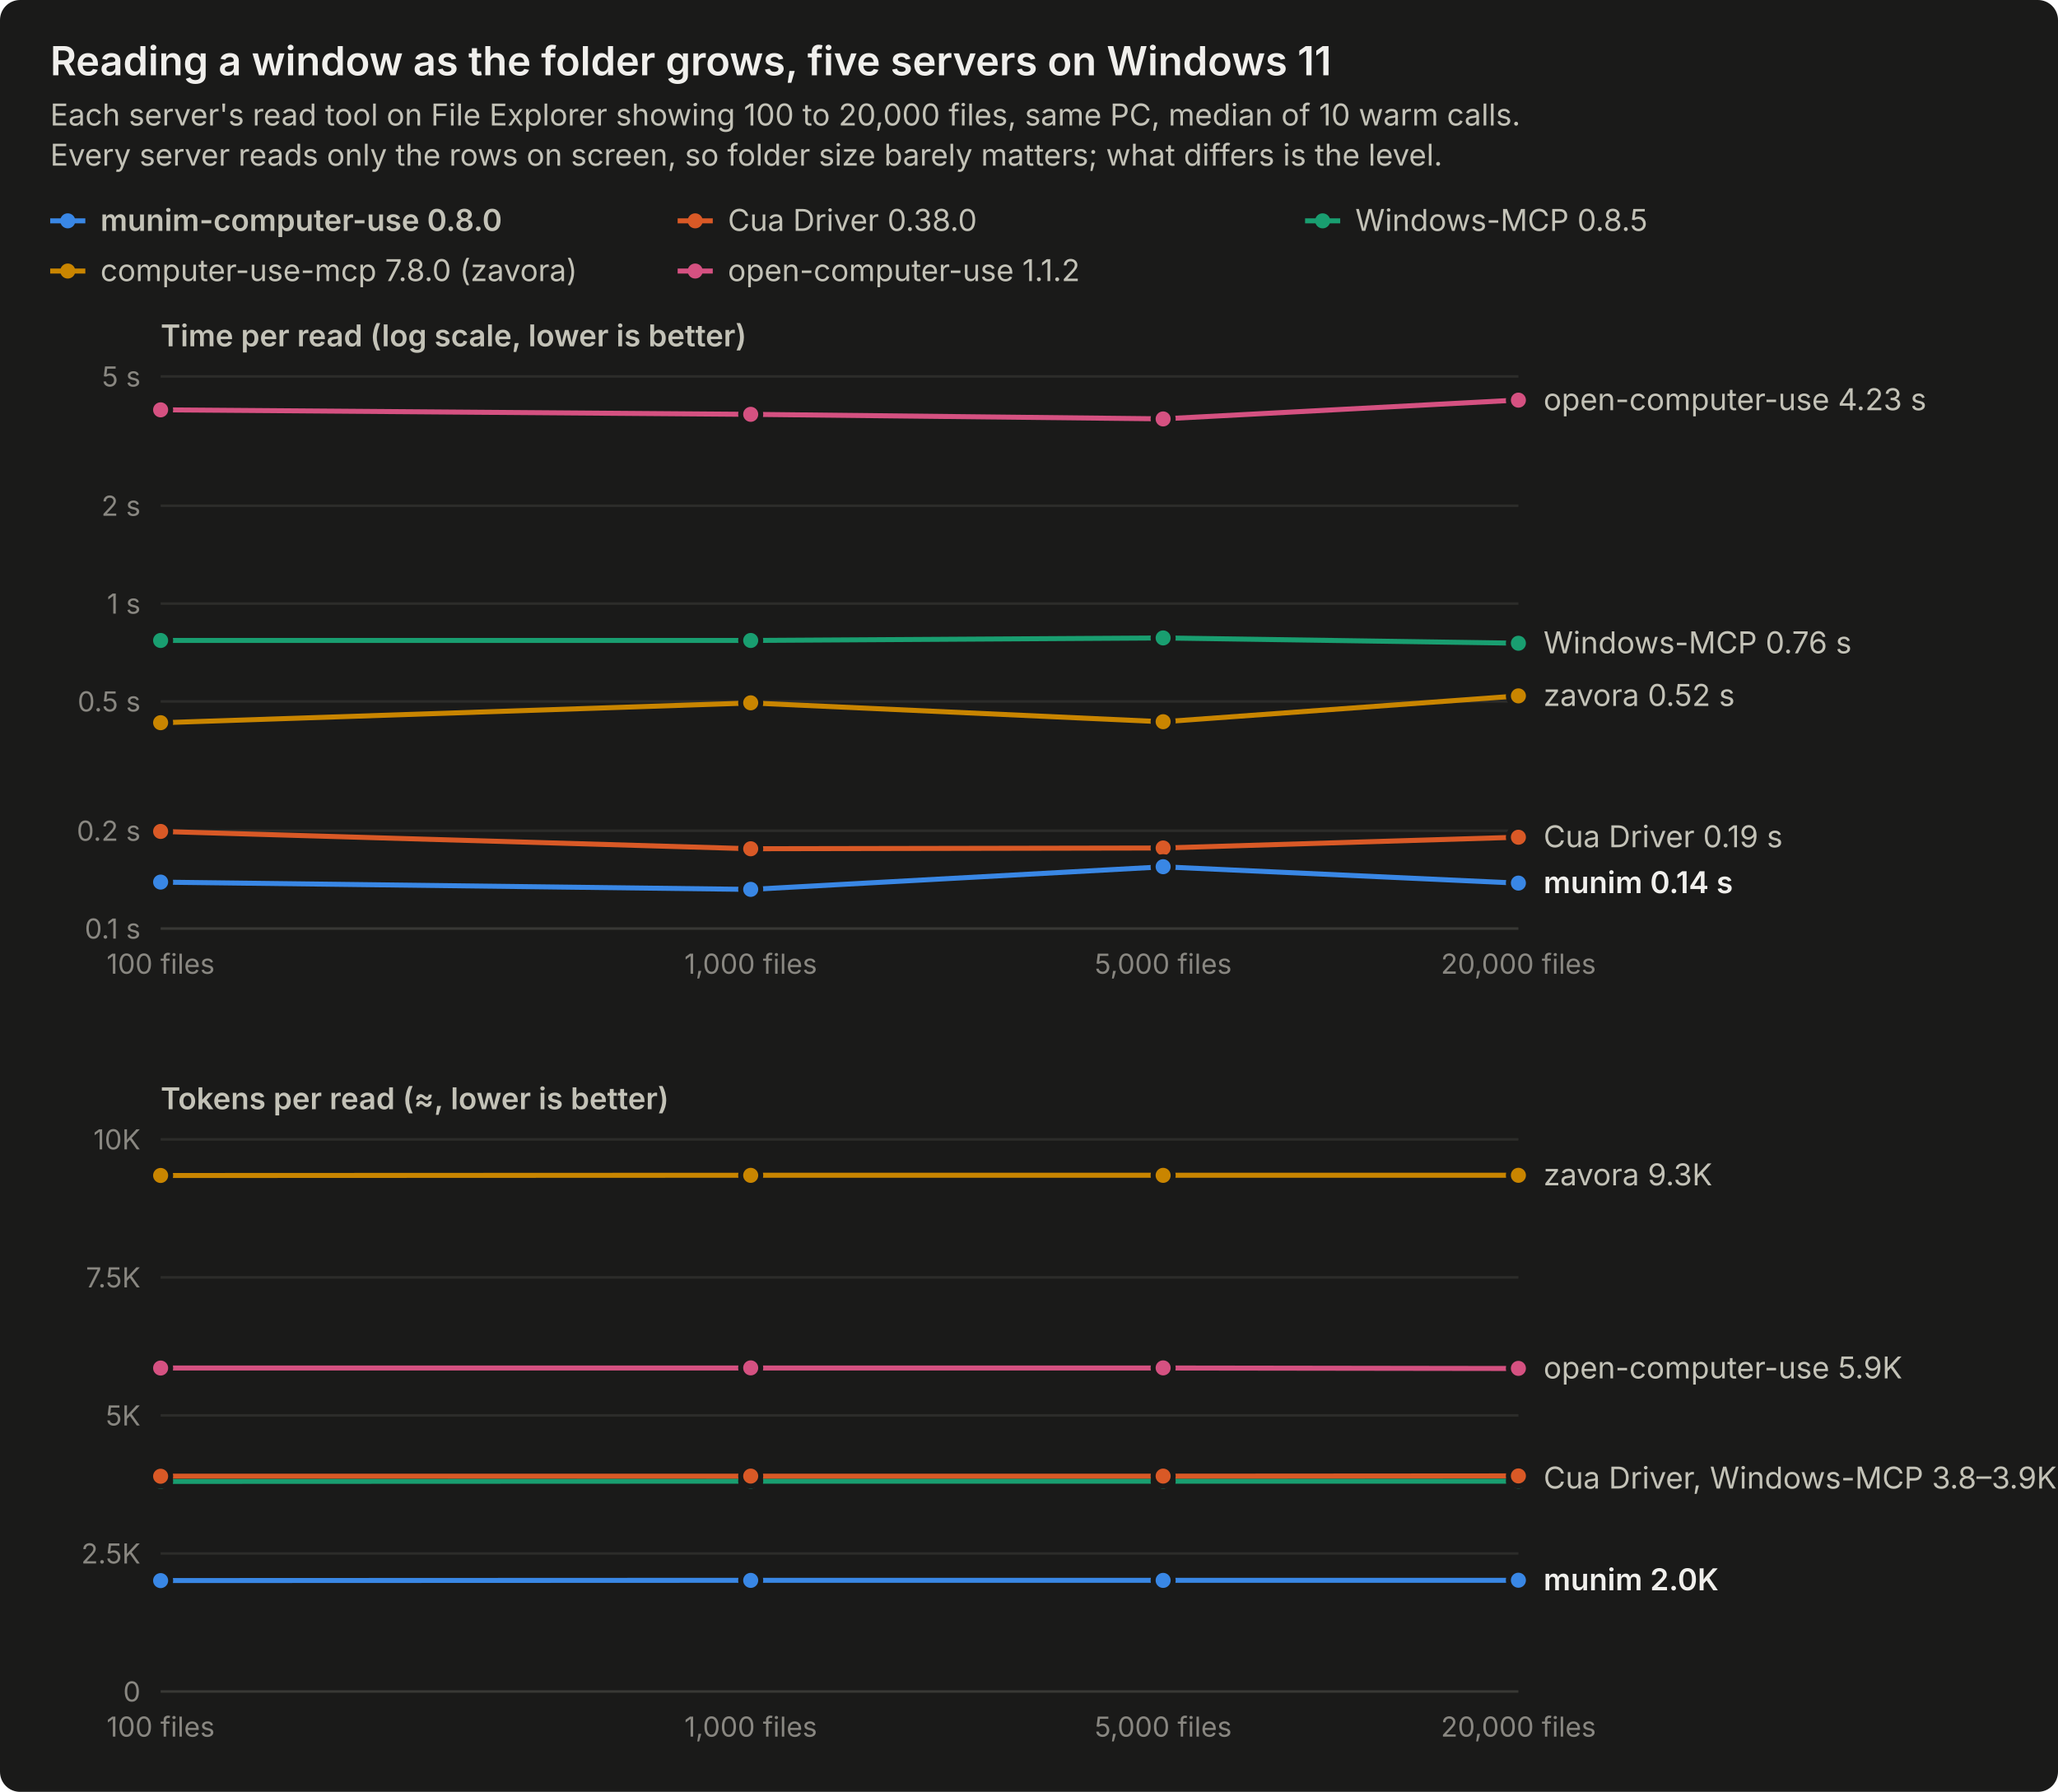
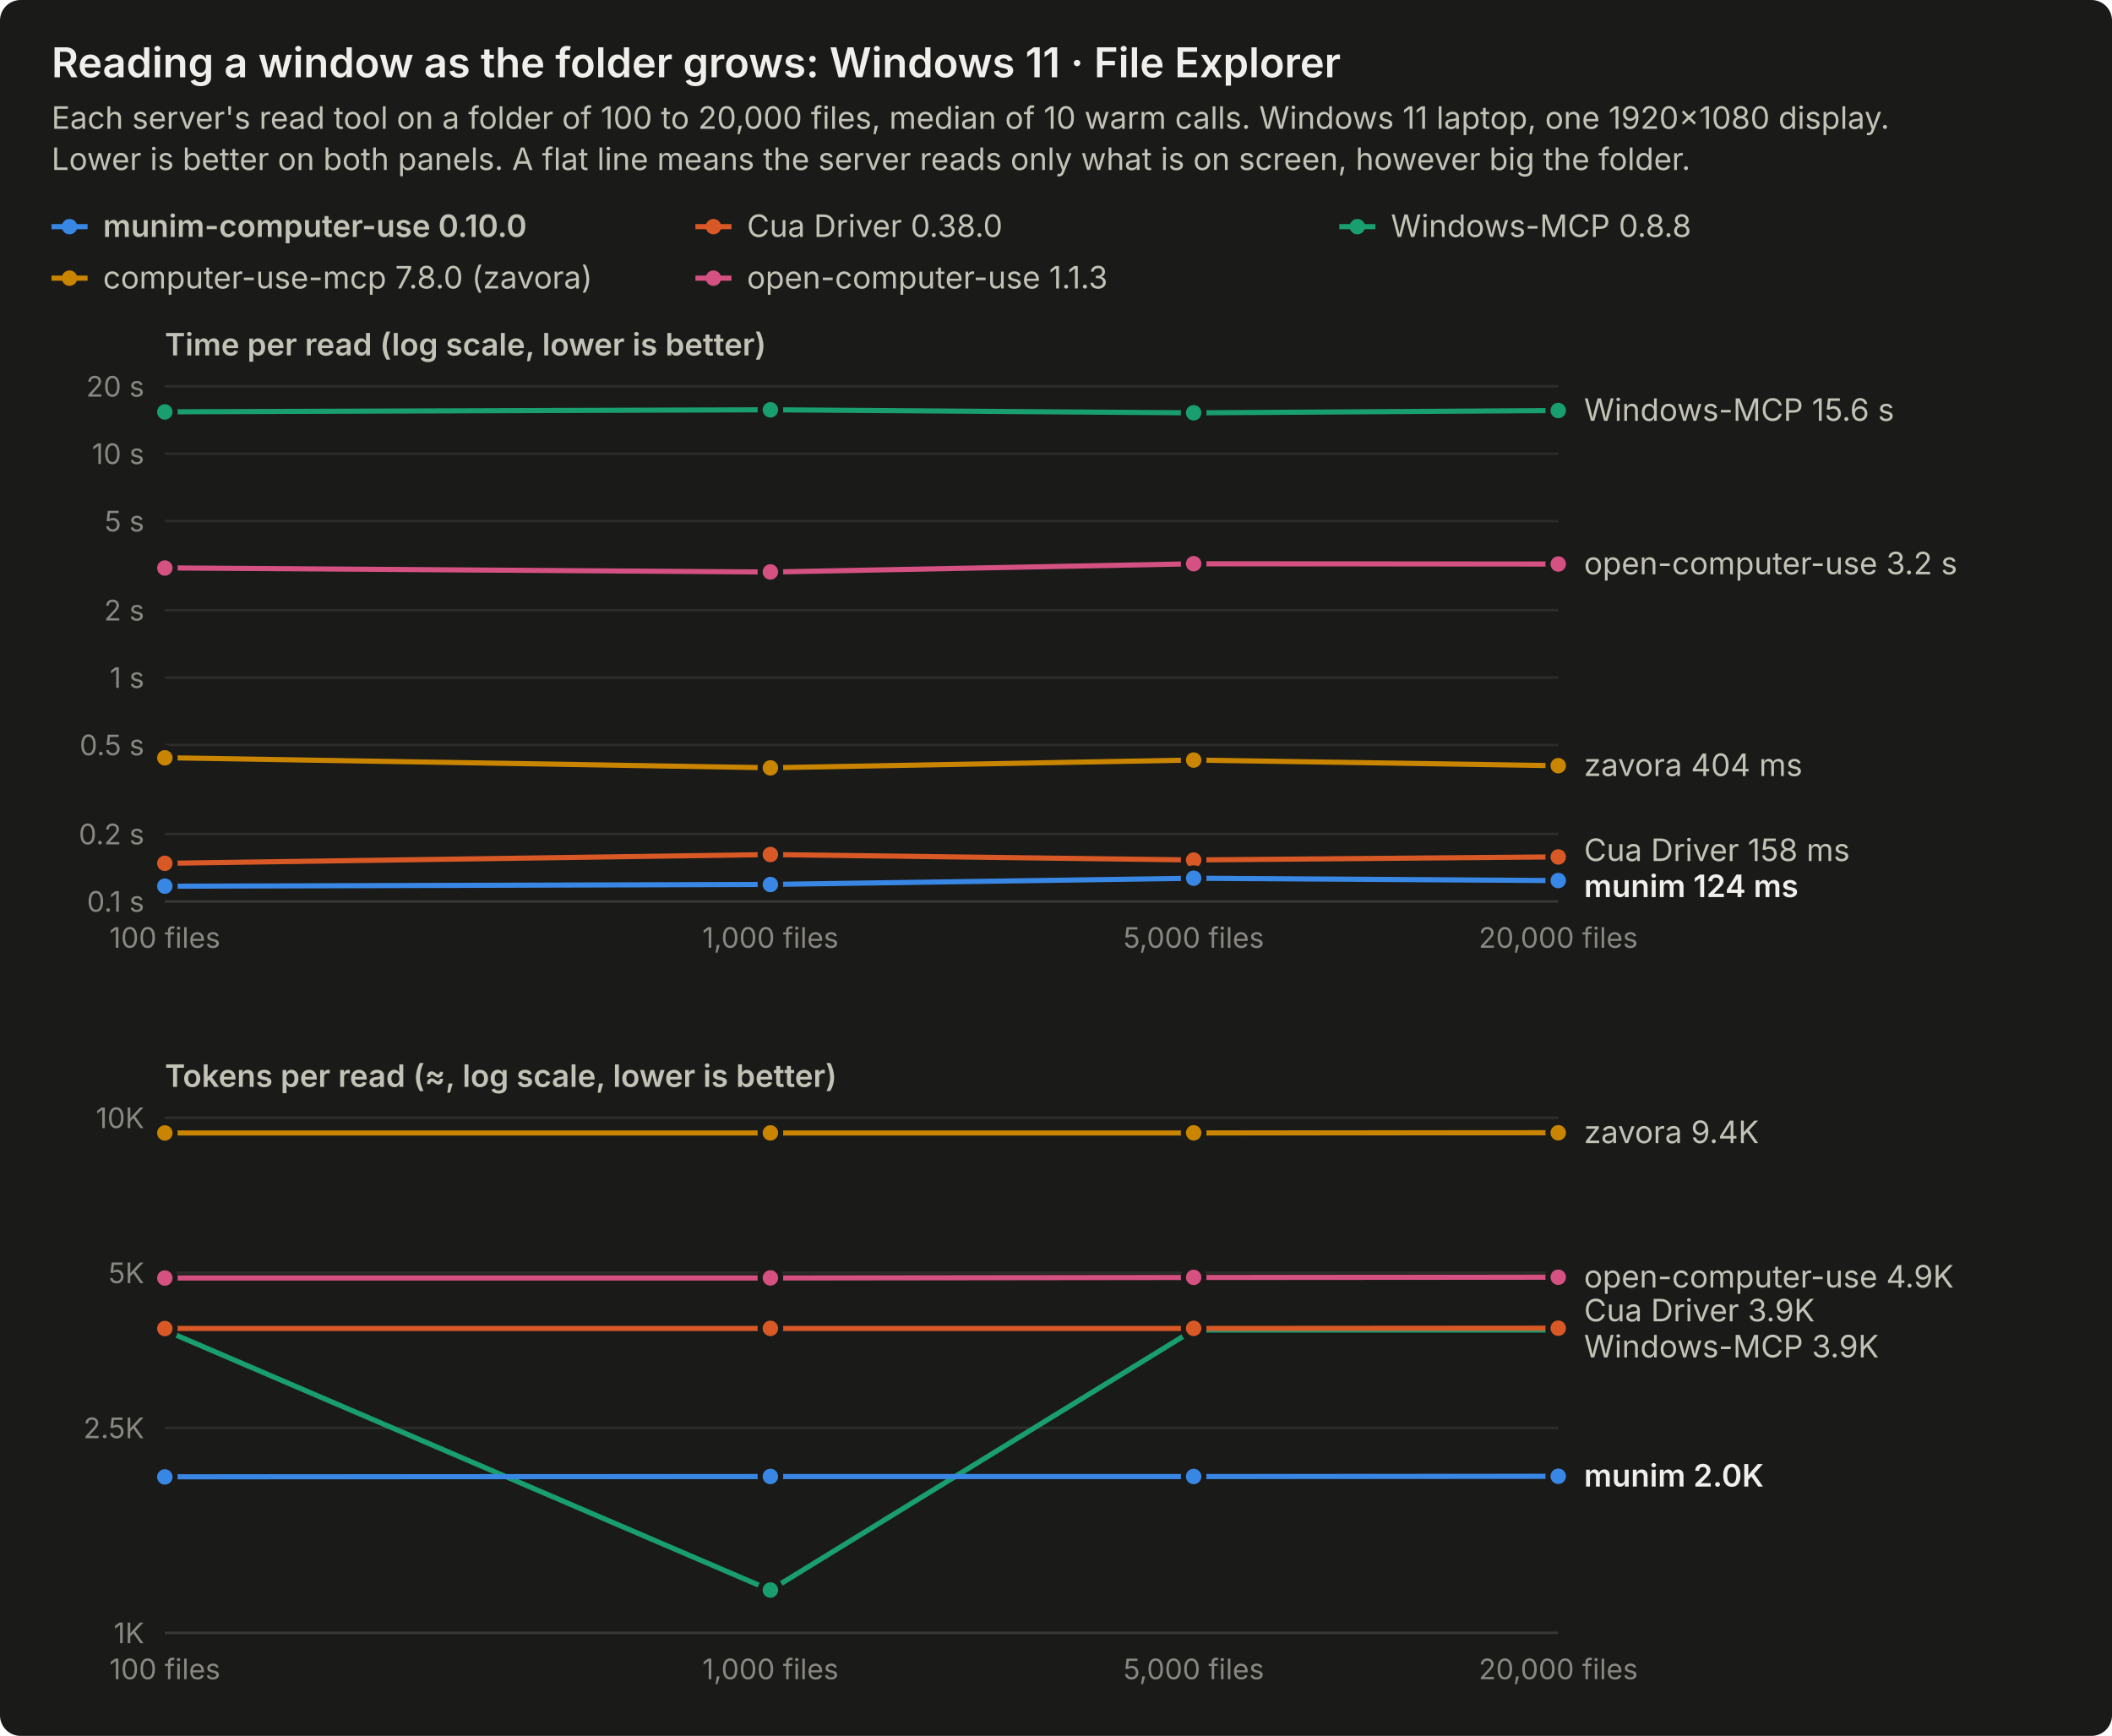
- <svg xmlns="http://www.w3.org/2000/svg" width="820" height="714" viewBox="0 0 820 714" role="img" aria-labelledby="t d" font-family="system-ui, -apple-system, 'Segoe UI', sans-serif">
-   <rect width="820" height="714" rx="8" fill="#1a1a19" />
-   <text x="20" y="30" fill="#f0efec" font-size="16" font-weight="600" text-anchor="start">Reading a window as the folder grows, five servers on Windows 11</text>
-   <text x="20" y="50" fill="#c3c2b7" font-size="12" font-weight="400" text-anchor="start">Each server's read tool on File Explorer showing 100 to 20,000 files, same PC, median of 10 warm calls.</text>
-   <text x="20" y="66" fill="#c3c2b7" font-size="12" font-weight="400" text-anchor="start">Every server reads only the rows on screen, so folder size barely matters; what differs is the level.</text>
+ <svg xmlns="http://www.w3.org/2000/svg" width="820" height="674" viewBox="0 0 820 674" role="img" aria-labelledby="t d" font-family="system-ui, -apple-system, 'Segoe UI', sans-serif">
+   <rect width="820" height="674" rx="8" fill="#1a1a19" />
+   <text x="20" y="30" fill="#f0efec" font-size="16" font-weight="600" text-anchor="start">Reading a window as the folder grows: Windows 11 · File Explorer</text>
+   <text x="20" y="50" fill="#c3c2b7" font-size="12" font-weight="400" text-anchor="start">Each server's read tool on a folder of 100 to 20,000 files, median of 10 warm calls. Windows 11 laptop, one 1920×1080 display.</text>
+   <text x="20" y="66" fill="#c3c2b7" font-size="12" font-weight="400" text-anchor="start">Lower is better on both panels. A flat line means the server reads only what is on screen, however big the folder.</text>
  <line x1="20" x2="34" y1="88" y2="88" stroke="#3987e5" stroke-width="2" />
  <circle cx="27" cy="88" r="3" fill="#3987e5" />
-   <text x="40" y="92" fill="#c3c2b7" font-size="12" font-weight="600" text-anchor="start">munim-computer-use 0.8.0</text>
+   <text x="40" y="92" fill="#c3c2b7" font-size="12" font-weight="600" text-anchor="start">munim-computer-use 0.10.0</text>
  <line x1="270" x2="284" y1="88" y2="88" stroke="#d95926" stroke-width="2" />
  <circle cx="277" cy="88" r="3" fill="#d95926" />
  <text x="290" y="92" fill="#c3c2b7" font-size="12" font-weight="400" text-anchor="start">Cua Driver 0.38.0</text>
  <line x1="520" x2="534" y1="88" y2="88" stroke="#199e70" stroke-width="2" />
  <circle cx="527" cy="88" r="3" fill="#199e70" />
-   <text x="540" y="92" fill="#c3c2b7" font-size="12" font-weight="400" text-anchor="start">Windows-MCP 0.8.5</text>
+   <text x="540" y="92" fill="#c3c2b7" font-size="12" font-weight="400" text-anchor="start">Windows-MCP 0.8.8</text>
  <line x1="20" x2="34" y1="108" y2="108" stroke="#c98500" stroke-width="2" />
  <circle cx="27" cy="108" r="3" fill="#c98500" />
  <text x="40" y="112" fill="#c3c2b7" font-size="12" font-weight="400" text-anchor="start">computer-use-mcp 7.8.0 (zavora)</text>
  <line x1="270" x2="284" y1="108" y2="108" stroke="#d55181" stroke-width="2" />
  <circle cx="277" cy="108" r="3" fill="#d55181" />
-   <text x="290" y="112" fill="#c3c2b7" font-size="12" font-weight="400" text-anchor="start">open-computer-use 1.1.2</text>
+   <text x="290" y="112" fill="#c3c2b7" font-size="12" font-weight="400" text-anchor="start">open-computer-use 1.1.3</text>
  <text x="64" y="138" fill="#c3c2b7" font-size="12" font-weight="600" text-anchor="start">Time per read (log scale, lower is better)</text>
-   <line x1="64" x2="605" y1="370" y2="370" stroke="#383835" stroke-width="1" />
-   <text x="56" y="374" fill="#898781" font-size="11" font-weight="400" text-anchor="end">0.1 s</text>
-   <line x1="64" x2="605" y1="331.02" y2="331.02" stroke="#2c2c2a" stroke-width="1" />
-   <text x="56" y="335.02" fill="#898781" font-size="11" font-weight="400" text-anchor="end">0.2 s</text>
-   <line x1="64" x2="605" y1="279.49" y2="279.49" stroke="#2c2c2a" stroke-width="1" />
-   <text x="56" y="283.49" fill="#898781" font-size="11" font-weight="400" text-anchor="end">0.5 s</text>
-   <line x1="64" x2="605" y1="240.51" y2="240.51" stroke="#2c2c2a" stroke-width="1" />
-   <text x="56" y="244.51" fill="#898781" font-size="11" font-weight="400" text-anchor="end">1 s</text>
-   <line x1="64" x2="605" y1="201.529" y2="201.529" stroke="#2c2c2a" stroke-width="1" />
-   <text x="56" y="205.529" fill="#898781" font-size="11" font-weight="400" text-anchor="end">2 s</text>
+   <line x1="64" x2="605" y1="350" y2="350" stroke="#383835" stroke-width="1" />
+   <text x="56" y="354" fill="#898781" font-size="11" font-weight="400" text-anchor="end">0.1 s</text>
+   <line x1="64" x2="605" y1="323.835" y2="323.835" stroke="#2c2c2a" stroke-width="1" />
+   <text x="56" y="327.835" fill="#898781" font-size="11" font-weight="400" text-anchor="end">0.2 s</text>
+   <line x1="64" x2="605" y1="289.247" y2="289.247" stroke="#2c2c2a" stroke-width="1" />
+   <text x="56" y="293.247" fill="#898781" font-size="11" font-weight="400" text-anchor="end">0.5 s</text>
+   <line x1="64" x2="605" y1="263.082" y2="263.082" stroke="#2c2c2a" stroke-width="1" />
+   <text x="56" y="267.082" fill="#898781" font-size="11" font-weight="400" text-anchor="end">1 s</text>
+   <line x1="64" x2="605" y1="236.918" y2="236.918" stroke="#2c2c2a" stroke-width="1" />
+   <text x="56" y="240.918" fill="#898781" font-size="11" font-weight="400" text-anchor="end">2 s</text>
+   <line x1="64" x2="605" y1="202.33" y2="202.33" stroke="#2c2c2a" stroke-width="1" />
+   <text x="56" y="206.33" fill="#898781" font-size="11" font-weight="400" text-anchor="end">5 s</text>
+   <line x1="64" x2="605" y1="176.165" y2="176.165" stroke="#2c2c2a" stroke-width="1" />
+   <text x="56" y="180.165" fill="#898781" font-size="11" font-weight="400" text-anchor="end">10 s</text>
  <line x1="64" x2="605" y1="150" y2="150" stroke="#2c2c2a" stroke-width="1" />
-   <text x="56" y="154" fill="#898781" font-size="11" font-weight="400" text-anchor="end">5 s</text>
-   <text x="64" y="388" fill="#898781" font-size="11" font-weight="400" text-anchor="middle">100 files</text>
-   <text x="299.112" y="388" fill="#898781" font-size="11" font-weight="400" text-anchor="middle">1,000 files</text>
-   <text x="463.448" y="388" fill="#898781" font-size="11" font-weight="400" text-anchor="middle">5,000 files</text>
-   <text x="605" y="388" fill="#898781" font-size="11" font-weight="400" text-anchor="middle">20,000 files</text>
-   <polyline points="64.0,163.3 299.1,165.1 463.4,166.9 605.0,159.4" fill="none" stroke="#d55181" stroke-width="2" stroke-linejoin="round" stroke-linecap="round" />
-   <circle cx="64" cy="163.313" r="4" fill="#d55181" stroke="#1a1a19" stroke-width="2" />
-   <circle cx="299.112" cy="165.094" r="4" fill="#d55181" stroke="#1a1a19" stroke-width="2" />
-   <circle cx="463.448" cy="166.933" r="4" fill="#d55181" stroke="#1a1a19" stroke-width="2" />
-   <circle cx="605" cy="159.445" r="4" fill="#d55181" stroke="#1a1a19" stroke-width="2" />
-   <polyline points="64.0,288.0 299.1,280.1 463.4,287.6 605.0,277.3" fill="none" stroke="#c98500" stroke-width="2" stroke-linejoin="round" stroke-linecap="round" />
-   <circle cx="64" cy="287.972" r="4" fill="#c98500" stroke="#1a1a19" stroke-width="2" />
-   <circle cx="299.112" cy="280.055" r="4" fill="#c98500" stroke="#1a1a19" stroke-width="2" />
-   <circle cx="463.448" cy="287.581" r="4" fill="#c98500" stroke="#1a1a19" stroke-width="2" />
-   <circle cx="605" cy="277.285" r="4" fill="#c98500" stroke="#1a1a19" stroke-width="2" />
-   <polyline points="64.0,255.2 299.1,255.2 463.4,254.2 605.0,256.3" fill="none" stroke="#199e70" stroke-width="2" stroke-linejoin="round" stroke-linecap="round" />
-   <circle cx="64" cy="255.208" r="4" fill="#199e70" stroke="#1a1a19" stroke-width="2" />
-   <circle cx="299.112" cy="255.208" r="4" fill="#199e70" stroke="#1a1a19" stroke-width="2" />
-   <circle cx="463.448" cy="254.195" r="4" fill="#199e70" stroke="#1a1a19" stroke-width="2" />
-   <circle cx="605" cy="256.314" r="4" fill="#199e70" stroke="#1a1a19" stroke-width="2" />
-   <polyline points="64.0,331.3 299.1,338.2 463.4,337.9 605.0,333.6" fill="none" stroke="#d95926" stroke-width="2" stroke-linejoin="round" stroke-linecap="round" />
-   <circle cx="64" cy="331.301" r="4" fill="#d95926" stroke="#1a1a19" stroke-width="2" />
-   <circle cx="299.112" cy="338.209" r="4" fill="#d95926" stroke="#1a1a19" stroke-width="2" />
-   <circle cx="463.448" cy="337.89" r="4" fill="#d95926" stroke="#1a1a19" stroke-width="2" />
-   <circle cx="605" cy="333.609" r="4" fill="#d95926" stroke="#1a1a19" stroke-width="2" />
-   <polyline points="64.0,351.5 299.1,354.4 463.4,345.4 605.0,351.9" fill="none" stroke="#3987e5" stroke-width="2" stroke-linejoin="round" stroke-linecap="round" />
-   <circle cx="64" cy="351.481" r="4" fill="#3987e5" stroke="#1a1a19" stroke-width="2" />
-   <circle cx="299.112" cy="354.387" r="4" fill="#3987e5" stroke="#1a1a19" stroke-width="2" />
-   <circle cx="463.448" cy="345.354" r="4" fill="#3987e5" stroke="#1a1a19" stroke-width="2" />
-   <circle cx="605" cy="351.887" r="4" fill="#3987e5" stroke="#1a1a19" stroke-width="2" />
-   <text x="615" y="163.445" fill="#c3c2b7" font-size="12" font-weight="400" text-anchor="start">open-computer-use 4.23 s</text>
-   <text x="615" y="260.314" fill="#c3c2b7" font-size="12" font-weight="400" text-anchor="start">Windows-MCP 0.76 s</text>
-   <text x="615" y="281.285" fill="#c3c2b7" font-size="12" font-weight="400" text-anchor="start">zavora 0.52 s</text>
-   <text x="615" y="337.609" fill="#c3c2b7" font-size="12" font-weight="400" text-anchor="start">Cua Driver 0.19 s</text>
-   <text x="615" y="355.887" fill="#f0efec" font-size="12" font-weight="600" text-anchor="start">munim 0.14 s</text>
-   <text x="64" y="442" fill="#c3c2b7" font-size="12" font-weight="600" text-anchor="start">Tokens per read (≈, lower is better)</text>
-   <line x1="64" x2="605" y1="674" y2="674" stroke="#383835" stroke-width="1" />
-   <text x="56" y="678" fill="#898781" font-size="11" font-weight="400" text-anchor="end">0</text>
-   <line x1="64" x2="605" y1="619" y2="619" stroke="#2c2c2a" stroke-width="1" />
-   <text x="56" y="623" fill="#898781" font-size="11" font-weight="400" text-anchor="end">2.5K</text>
-   <line x1="64" x2="605" y1="564" y2="564" stroke="#2c2c2a" stroke-width="1" />
-   <text x="56" y="568" fill="#898781" font-size="11" font-weight="400" text-anchor="end">5K</text>
-   <line x1="64" x2="605" y1="509" y2="509" stroke="#2c2c2a" stroke-width="1" />
-   <text x="56" y="513" fill="#898781" font-size="11" font-weight="400" text-anchor="end">7.5K</text>
-   <line x1="64" x2="605" y1="454" y2="454" stroke="#2c2c2a" stroke-width="1" />
-   <text x="56" y="458" fill="#898781" font-size="11" font-weight="400" text-anchor="end">10K</text>
-   <text x="64" y="692" fill="#898781" font-size="11" font-weight="400" text-anchor="middle">100 files</text>
-   <text x="299.112" y="692" fill="#898781" font-size="11" font-weight="400" text-anchor="middle">1,000 files</text>
-   <text x="463.448" y="692" fill="#898781" font-size="11" font-weight="400" text-anchor="middle">5,000 files</text>
-   <text x="605" y="692" fill="#898781" font-size="11" font-weight="400" text-anchor="middle">20,000 files</text>
-   <polyline points="64.0,545.1 299.1,545.1 463.4,545.1 605.0,545.3" fill="none" stroke="#d55181" stroke-width="2" stroke-linejoin="round" stroke-linecap="round" />
-   <circle cx="64" cy="545.124" r="4" fill="#d55181" stroke="#1a1a19" stroke-width="2" />
-   <circle cx="299.112" cy="545.058" r="4" fill="#d55181" stroke="#1a1a19" stroke-width="2" />
-   <circle cx="463.448" cy="545.058" r="4" fill="#d55181" stroke="#1a1a19" stroke-width="2" />
-   <circle cx="605" cy="545.256" r="4" fill="#d55181" stroke="#1a1a19" stroke-width="2" />
-   <polyline points="64.0,468.4 299.1,468.3 463.4,468.3 605.0,468.3" fill="none" stroke="#c98500" stroke-width="2" stroke-linejoin="round" stroke-linecap="round" />
-   <circle cx="64" cy="468.388" r="4" fill="#c98500" stroke="#1a1a19" stroke-width="2" />
-   <circle cx="299.112" cy="468.344" r="4" fill="#c98500" stroke="#1a1a19" stroke-width="2" />
-   <circle cx="463.448" cy="468.344" r="4" fill="#c98500" stroke="#1a1a19" stroke-width="2" />
-   <circle cx="605" cy="468.322" r="4" fill="#c98500" stroke="#1a1a19" stroke-width="2" />
-   <polyline points="64.0,590.3 299.1,590.2 463.4,590.2 605.0,590.2" fill="none" stroke="#199e70" stroke-width="2" stroke-linejoin="round" stroke-linecap="round" />
-   <circle cx="64" cy="590.268" r="4" fill="#199e70" stroke="#1a1a19" stroke-width="2" />
-   <circle cx="299.112" cy="590.202" r="4" fill="#199e70" stroke="#1a1a19" stroke-width="2" />
-   <circle cx="463.448" cy="590.202" r="4" fill="#199e70" stroke="#1a1a19" stroke-width="2" />
-   <circle cx="605" cy="590.158" r="4" fill="#199e70" stroke="#1a1a19" stroke-width="2" />
-   <polyline points="64.0,588.2 299.1,588.2 463.4,588.2 605.0,588.1" fill="none" stroke="#d95926" stroke-width="2" stroke-linejoin="round" stroke-linecap="round" />
-   <circle cx="64" cy="588.244" r="4" fill="#d95926" stroke="#1a1a19" stroke-width="2" />
-   <circle cx="299.112" cy="588.178" r="4" fill="#d95926" stroke="#1a1a19" stroke-width="2" />
-   <circle cx="463.448" cy="588.178" r="4" fill="#d95926" stroke="#1a1a19" stroke-width="2" />
-   <circle cx="605" cy="588.112" r="4" fill="#d95926" stroke="#1a1a19" stroke-width="2" />
-   <polyline points="64.0,629.8 299.1,629.7 463.4,629.7 605.0,629.7" fill="none" stroke="#3987e5" stroke-width="2" stroke-linejoin="round" stroke-linecap="round" />
-   <circle cx="64" cy="629.824" r="4" fill="#3987e5" stroke="#1a1a19" stroke-width="2" />
-   <circle cx="299.112" cy="629.736" r="4" fill="#3987e5" stroke="#1a1a19" stroke-width="2" />
-   <circle cx="463.448" cy="629.736" r="4" fill="#3987e5" stroke="#1a1a19" stroke-width="2" />
-   <circle cx="605" cy="629.67" r="4" fill="#3987e5" stroke="#1a1a19" stroke-width="2" />
-   <text x="615" y="472.322" fill="#c3c2b7" font-size="12" font-weight="400" text-anchor="start">zavora 9.3K</text>
-   <text x="615" y="549.256" fill="#c3c2b7" font-size="12" font-weight="400" text-anchor="start">open-computer-use 5.9K</text>
-   <text x="615" y="593.135" fill="#c3c2b7" font-size="12" font-weight="400" text-anchor="start">Cua Driver, Windows-MCP 3.8–3.9K</text>
-   <text x="615" y="633.67" fill="#f0efec" font-size="12" font-weight="600" text-anchor="start">munim 2.0K</text>
+   <text x="56" y="154" fill="#898781" font-size="11" font-weight="400" text-anchor="end">20 s</text>
+   <text x="64" y="368" fill="#898781" font-size="11" font-weight="400" text-anchor="middle">100 files</text>
+   <text x="299.112" y="368" fill="#898781" font-size="11" font-weight="400" text-anchor="middle">1,000 files</text>
+   <text x="463.448" y="368" fill="#898781" font-size="11" font-weight="400" text-anchor="middle">5,000 files</text>
+   <text x="605" y="368" fill="#898781" font-size="11" font-weight="400" text-anchor="middle">20,000 files</text>
+   <polyline points="64.0,220.5 299.1,222.1 463.4,218.9 605.0,219.0" fill="none" stroke="#d55181" stroke-width="2" stroke-linejoin="round" stroke-linecap="round" />
+   <circle cx="64" cy="220.545" r="4" fill="#d55181" stroke="#1a1a19" stroke-width="2" />
+   <circle cx="299.112" cy="222.068" r="4" fill="#d55181" stroke="#1a1a19" stroke-width="2" />
+   <circle cx="463.448" cy="218.871" r="4" fill="#d55181" stroke="#1a1a19" stroke-width="2" />
+   <circle cx="605" cy="218.988" r="4" fill="#d55181" stroke="#1a1a19" stroke-width="2" />
+   <polyline points="64.0,294.2 299.1,298.1 463.4,295.1 605.0,297.3" fill="none" stroke="#c98500" stroke-width="2" stroke-linejoin="round" stroke-linecap="round" />
+   <circle cx="64" cy="294.245" r="4" fill="#c98500" stroke="#1a1a19" stroke-width="2" />
+   <circle cx="299.112" cy="298.145" r="4" fill="#c98500" stroke="#1a1a19" stroke-width="2" />
+   <circle cx="463.448" cy="295.116" r="4" fill="#c98500" stroke="#1a1a19" stroke-width="2" />
+   <circle cx="605" cy="297.295" r="4" fill="#c98500" stroke="#1a1a19" stroke-width="2" />
+   <polyline points="64.0,159.9 299.1,159.1 463.4,160.3 605.0,159.4" fill="none" stroke="#199e70" stroke-width="2" stroke-linejoin="round" stroke-linecap="round" />
+   <circle cx="64" cy="159.942" r="4" fill="#199e70" stroke="#1a1a19" stroke-width="2" />
+   <circle cx="299.112" cy="159.126" r="4" fill="#199e70" stroke="#1a1a19" stroke-width="2" />
+   <circle cx="463.448" cy="160.268" r="4" fill="#199e70" stroke="#1a1a19" stroke-width="2" />
+   <circle cx="605" cy="159.396" r="4" fill="#199e70" stroke="#1a1a19" stroke-width="2" />
+   <polyline points="64.0,335.2 299.1,331.8 463.4,333.9 605.0,332.7" fill="none" stroke="#d95926" stroke-width="2" stroke-linejoin="round" stroke-linecap="round" />
+   <circle cx="64" cy="335.201" r="4" fill="#d95926" stroke="#1a1a19" stroke-width="2" />
+   <circle cx="299.112" cy="331.789" r="4" fill="#d95926" stroke="#1a1a19" stroke-width="2" />
+   <circle cx="463.448" cy="333.947" r="4" fill="#d95926" stroke="#1a1a19" stroke-width="2" />
+   <circle cx="605" cy="332.733" r="4" fill="#d95926" stroke="#1a1a19" stroke-width="2" />
+   <polyline points="64.0,344.1 299.1,343.4 463.4,341.0 605.0,341.9" fill="none" stroke="#3987e5" stroke-width="2" stroke-linejoin="round" stroke-linecap="round" />
+   <circle cx="64" cy="344.073" r="4" fill="#3987e5" stroke="#1a1a19" stroke-width="2" />
+   <circle cx="299.112" cy="343.434" r="4" fill="#3987e5" stroke="#1a1a19" stroke-width="2" />
+   <circle cx="463.448" cy="340.978" r="4" fill="#3987e5" stroke="#1a1a19" stroke-width="2" />
+   <circle cx="605" cy="341.88" r="4" fill="#3987e5" stroke="#1a1a19" stroke-width="2" />
+   <text x="615" y="163.396" fill="#c3c2b7" font-size="12" font-weight="400" text-anchor="start">Windows-MCP 15.6 s</text>
+   <text x="615" y="222.988" fill="#c3c2b7" font-size="12" font-weight="400" text-anchor="start">open-computer-use 3.2 s</text>
+   <text x="615" y="301.295" fill="#c3c2b7" font-size="12" font-weight="400" text-anchor="start">zavora 404 ms</text>
+   <text x="615" y="334.307" fill="#c3c2b7" font-size="12" font-weight="400" text-anchor="start">Cua Driver 158 ms</text>
+   <text x="615" y="348.307" fill="#f0efec" font-size="12" font-weight="600" text-anchor="start">munim 124 ms</text>
+   <text x="64" y="422" fill="#c3c2b7" font-size="12" font-weight="600" text-anchor="start">Tokens per read (≈, log scale, lower is better)</text>
+   <line x1="64" x2="605" y1="634" y2="634" stroke="#383835" stroke-width="1" />
+   <text x="56" y="638" fill="#898781" font-size="11" font-weight="400" text-anchor="end">1K</text>
+   <line x1="64" x2="605" y1="554.412" y2="554.412" stroke="#2c2c2a" stroke-width="1" />
+   <text x="56" y="558.412" fill="#898781" font-size="11" font-weight="400" text-anchor="end">2.5K</text>
+   <line x1="64" x2="605" y1="494.206" y2="494.206" stroke="#2c2c2a" stroke-width="1" />
+   <text x="56" y="498.206" fill="#898781" font-size="11" font-weight="400" text-anchor="end">5K</text>
+   <line x1="64" x2="605" y1="434" y2="434" stroke="#2c2c2a" stroke-width="1" />
+   <text x="56" y="438" fill="#898781" font-size="11" font-weight="400" text-anchor="end">10K</text>
+   <text x="64" y="652" fill="#898781" font-size="11" font-weight="400" text-anchor="middle">100 files</text>
+   <text x="299.112" y="652" fill="#898781" font-size="11" font-weight="400" text-anchor="middle">1,000 files</text>
+   <text x="463.448" y="652" fill="#898781" font-size="11" font-weight="400" text-anchor="middle">5,000 files</text>
+   <text x="605" y="652" fill="#898781" font-size="11" font-weight="400" text-anchor="middle">20,000 files</text>
+   <polyline points="64.0,496.2 299.1,496.2 463.4,496.0 605.0,495.9" fill="none" stroke="#d55181" stroke-width="2" stroke-linejoin="round" stroke-linecap="round" />
+   <circle cx="64" cy="496.227" r="4" fill="#d55181" stroke="#1a1a19" stroke-width="2" />
+   <circle cx="299.112" cy="496.174" r="4" fill="#d55181" stroke="#1a1a19" stroke-width="2" />
+   <circle cx="463.448" cy="495.961" r="4" fill="#d55181" stroke="#1a1a19" stroke-width="2" />
+   <circle cx="605" cy="495.908" r="4" fill="#d55181" stroke="#1a1a19" stroke-width="2" />
+   <polyline points="64.0,439.9 299.1,439.9 463.4,439.9 605.0,439.8" fill="none" stroke="#c98500" stroke-width="2" stroke-linejoin="round" stroke-linecap="round" />
+   <circle cx="64" cy="439.903" r="4" fill="#c98500" stroke="#1a1a19" stroke-width="2" />
+   <circle cx="299.112" cy="439.875" r="4" fill="#c98500" stroke="#1a1a19" stroke-width="2" />
+   <circle cx="463.448" cy="439.856" r="4" fill="#c98500" stroke="#1a1a19" stroke-width="2" />
+   <circle cx="605" cy="439.828" r="4" fill="#c98500" stroke="#1a1a19" stroke-width="2" />
+   <polyline points="64.0,516.5 299.1,617.4 463.4,516.4 605.0,516.4" fill="none" stroke="#199e70" stroke-width="2" stroke-linejoin="round" stroke-linecap="round" />
+   <circle cx="64" cy="516.48" r="4" fill="#199e70" stroke="#1a1a19" stroke-width="2" />
+   <circle cx="299.112" cy="617.371" r="4" fill="#199e70" stroke="#1a1a19" stroke-width="2" />
+   <circle cx="463.448" cy="516.435" r="4" fill="#199e70" stroke="#1a1a19" stroke-width="2" />
+   <circle cx="605" cy="516.391" r="4" fill="#199e70" stroke="#1a1a19" stroke-width="2" />
+   <polyline points="64.0,515.8 299.1,515.8 463.4,515.8 605.0,515.7" fill="none" stroke="#d95926" stroke-width="2" stroke-linejoin="round" stroke-linecap="round" />
+   <circle cx="64" cy="515.832" r="4" fill="#d95926" stroke="#1a1a19" stroke-width="2" />
+   <circle cx="299.112" cy="515.765" r="4" fill="#d95926" stroke="#1a1a19" stroke-width="2" />
+   <circle cx="463.448" cy="515.765" r="4" fill="#d95926" stroke="#1a1a19" stroke-width="2" />
+   <circle cx="605" cy="515.698" r="4" fill="#d95926" stroke="#1a1a19" stroke-width="2" />
+   <polyline points="64.0,573.4 299.1,573.3 463.4,573.3 605.0,573.2" fill="none" stroke="#3987e5" stroke-width="2" stroke-linejoin="round" stroke-linecap="round" />
+   <circle cx="64" cy="573.447" r="4" fill="#3987e5" stroke="#1a1a19" stroke-width="2" />
+   <circle cx="299.112" cy="573.274" r="4" fill="#3987e5" stroke="#1a1a19" stroke-width="2" />
+   <circle cx="463.448" cy="573.274" r="4" fill="#3987e5" stroke="#1a1a19" stroke-width="2" />
+   <circle cx="605" cy="573.188" r="4" fill="#3987e5" stroke="#1a1a19" stroke-width="2" />
+   <text x="615" y="443.828" fill="#c3c2b7" font-size="12" font-weight="400" text-anchor="start">zavora 9.4K</text>
+   <text x="615" y="499.908" fill="#c3c2b7" font-size="12" font-weight="400" text-anchor="start">open-computer-use 4.9K</text>
+   <text x="615" y="513.044" fill="#c3c2b7" font-size="12" font-weight="400" text-anchor="start">Cua Driver 3.9K</text>
+   <text x="615" y="527.044" fill="#c3c2b7" font-size="12" font-weight="400" text-anchor="start">Windows-MCP 3.9K</text>
+   <text x="615" y="577.188" fill="#f0efec" font-size="12" font-weight="600" text-anchor="start">munim 2.0K</text>
</svg>
